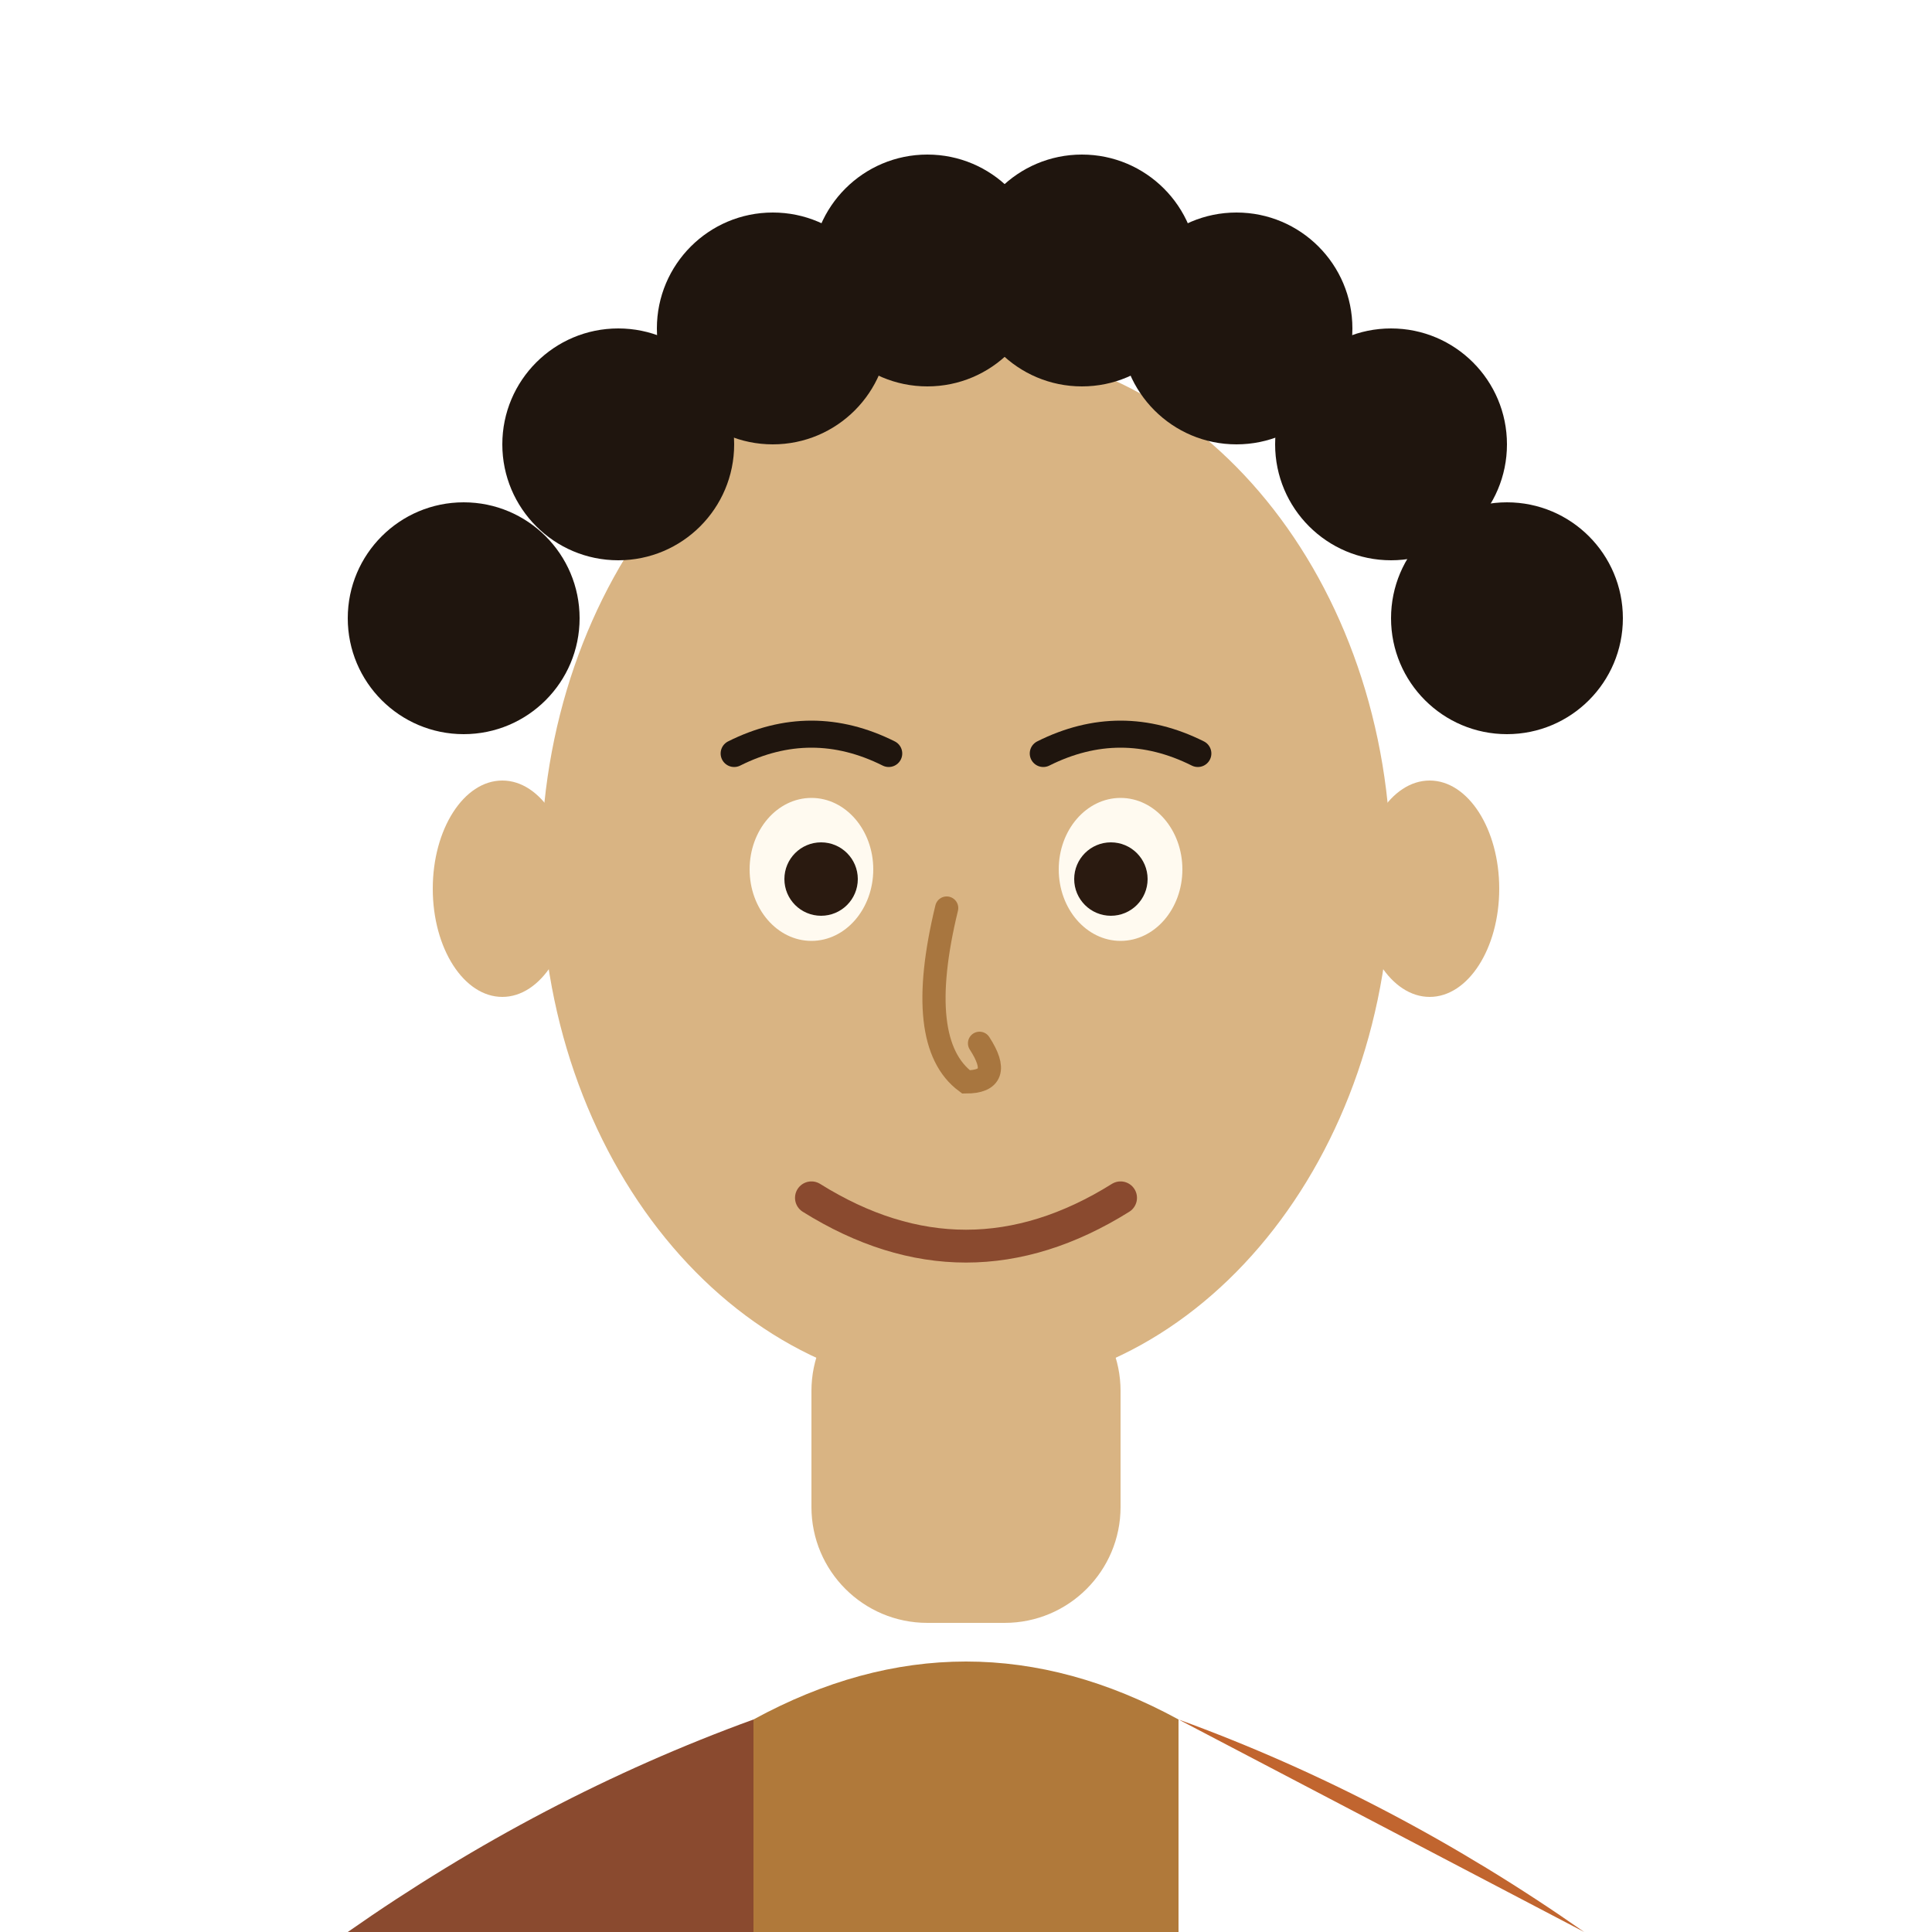
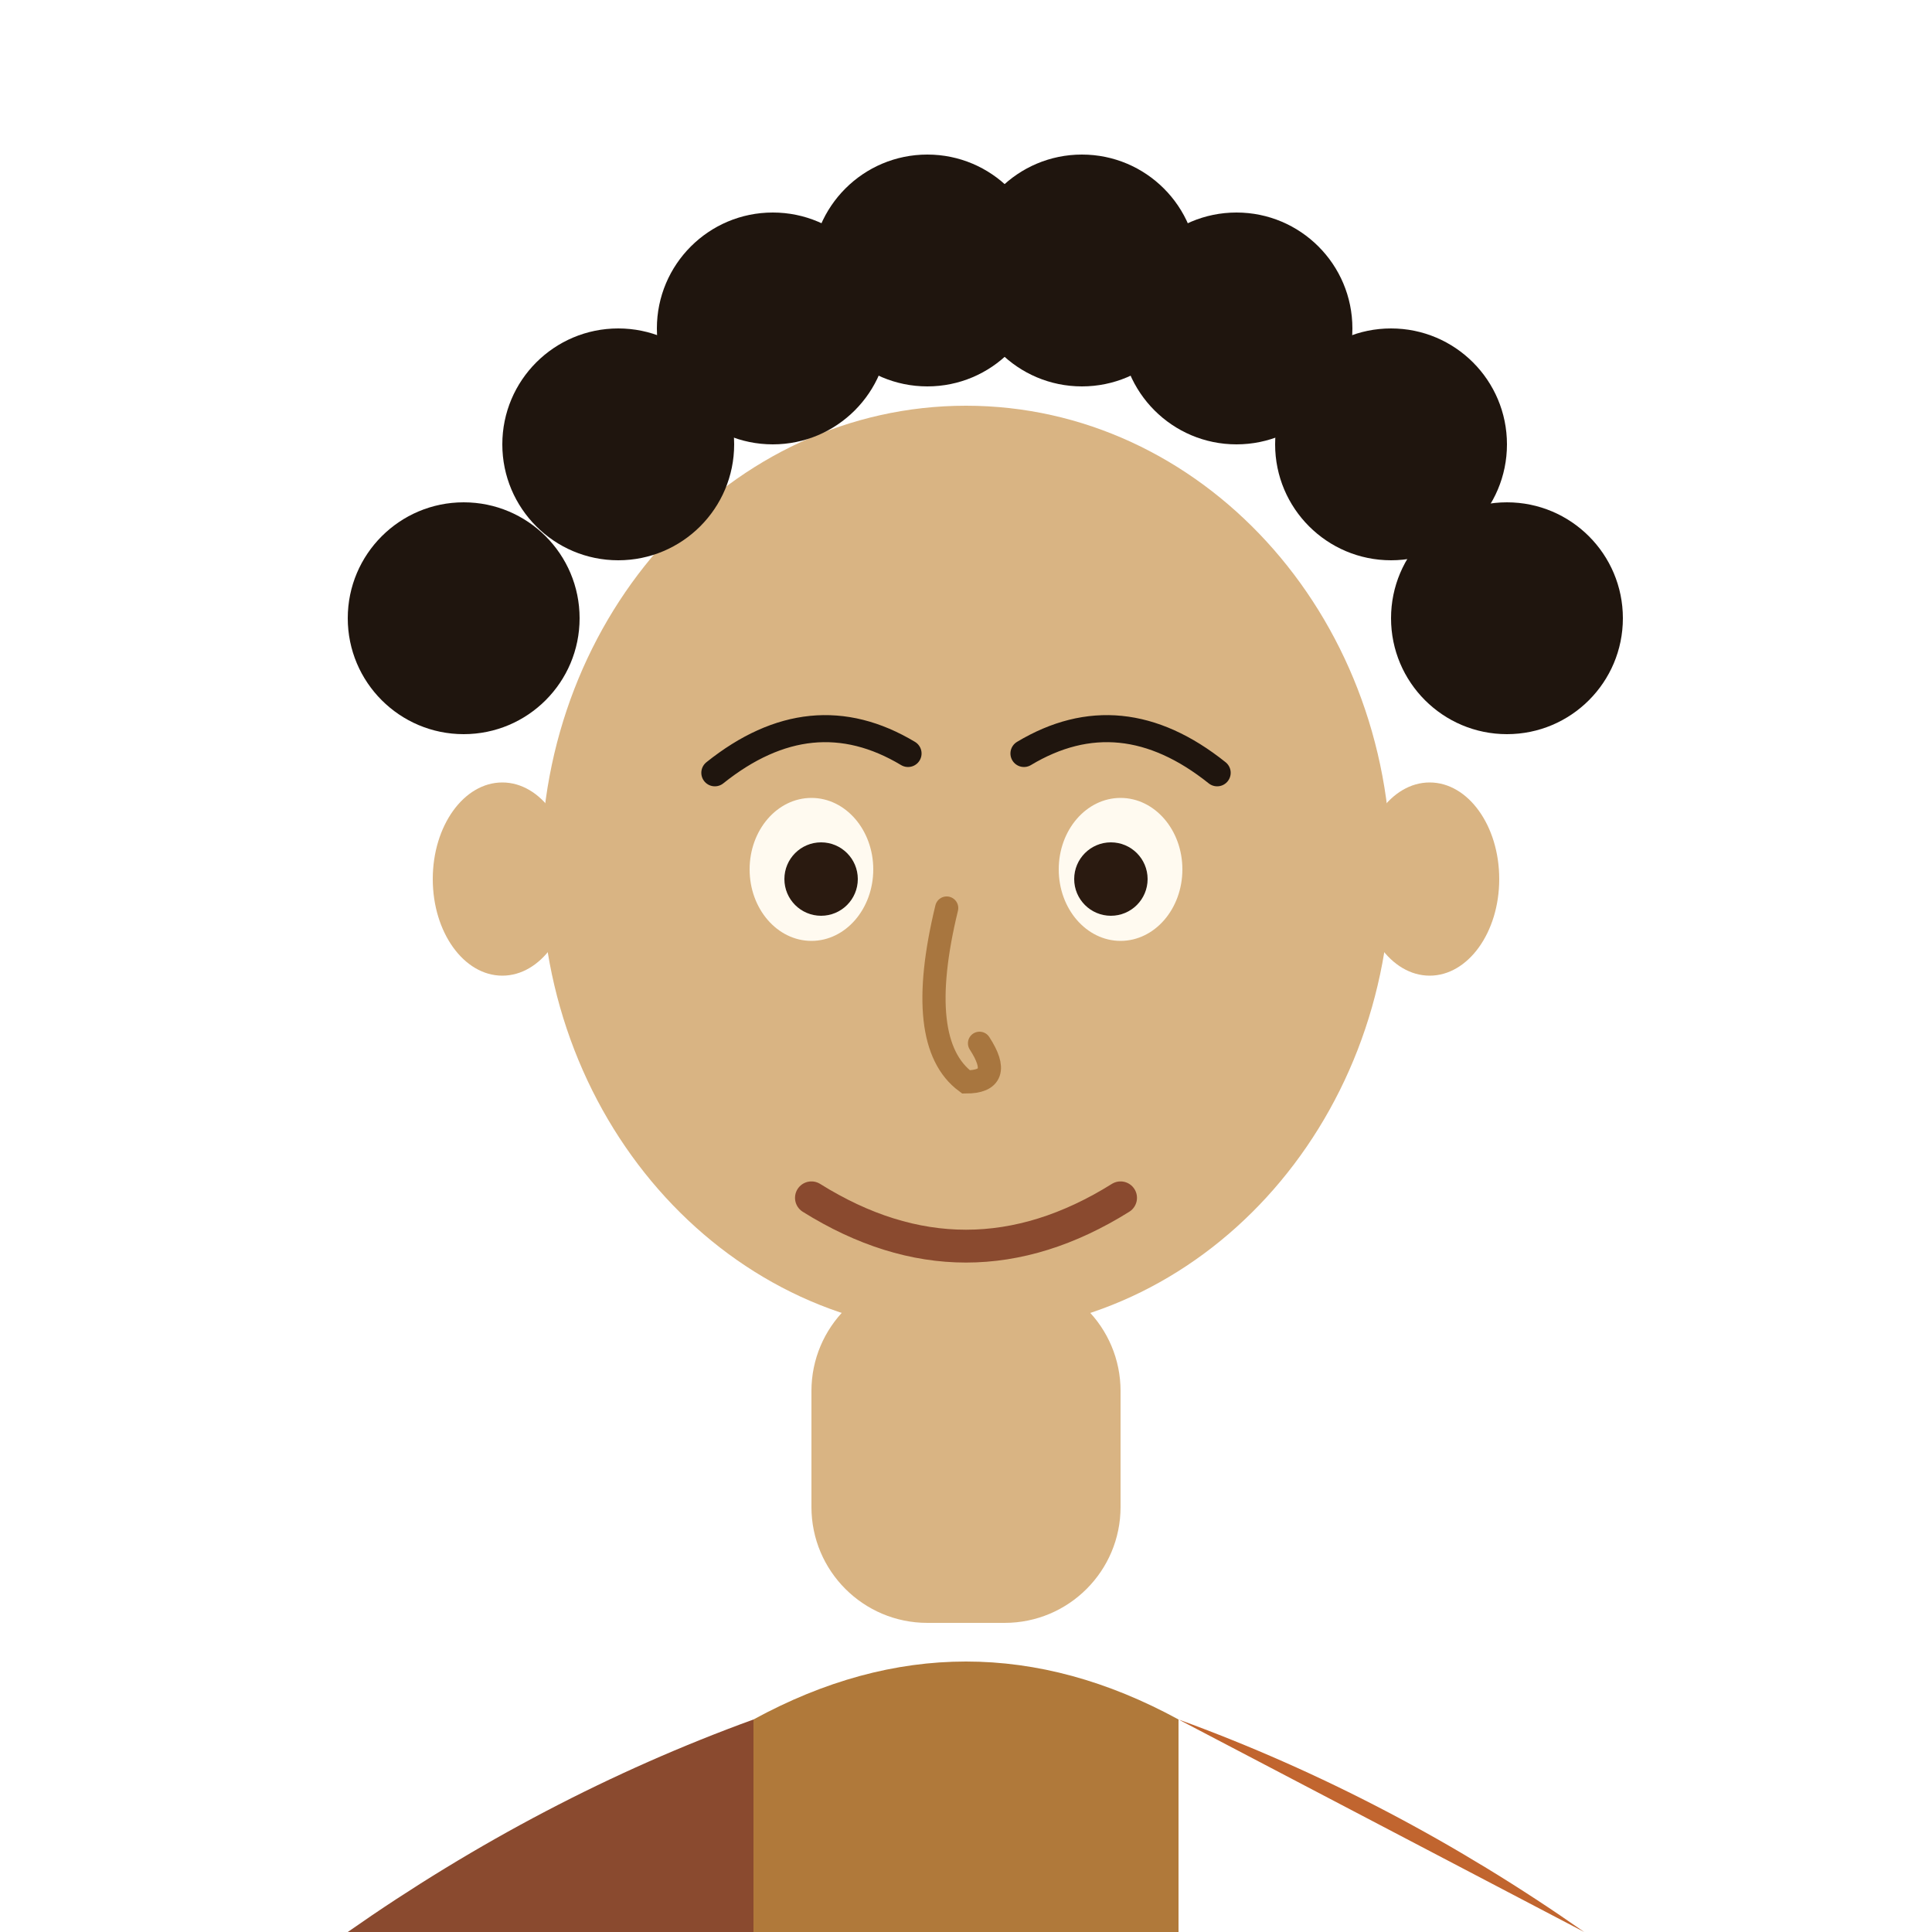
<svg xmlns="http://www.w3.org/2000/svg" viewBox="0 0 100 100">
  <path d="M18 100 Q28 93 39 89 L39 100 Z" fill="#8a4a2f" />
  <path d="M39 89 Q50 83 61 89 L61 100 L39 100 Z" fill="#b0793a" />
  <path d="M61 89 Q72 93 82 100 Z" fill="#c1652f" />
  <rect x="42" y="66" width="16" height="18" rx="6" fill="#d9b483" />
-   <ellipse cx="50" cy="45" rx="22" ry="27" fill="#d9b483" />
-   <ellipse cx="26" cy="46" rx="3.6" ry="5.6" fill="#d9b483" />
-   <ellipse cx="74" cy="46" rx="3.6" ry="5.6" fill="#d9b483" />
+   <ellipse cx="50" cy="45" rx="22" ry="24" fill="#d9b483" />
+   <ellipse cx="26" cy="45.5" rx="3.6" ry="5" fill="#d9b483" />
+   <ellipse cx="74" cy="45.5" rx="3.6" ry="5" fill="#d9b483" />
  <circle cx="24" cy="32" r="6" fill="#1f150e" />
  <circle cx="32" cy="23" r="6" fill="#1f150e" />
  <circle cx="40" cy="17" r="6" fill="#1f150e" />
  <circle cx="48" cy="14" r="6" fill="#1f150e" />
  <circle cx="56" cy="14" r="6" fill="#1f150e" />
  <circle cx="64" cy="17" r="6" fill="#1f150e" />
  <circle cx="72" cy="23" r="6" fill="#1f150e" />
  <circle cx="78" cy="32" r="6" fill="#1f150e" />
-   <path d="M38 39 Q42 37 46 39" stroke="#1f150e" stroke-width="1.4" fill="none" stroke-linecap="round" />
-   <path d="M54 39 Q58 37 62 39" stroke="#1f150e" stroke-width="1.4" fill="none" stroke-linecap="round" />
+   <path d="M37 40 Q42 36 47 39" stroke="#1f150e" stroke-width="1.4" fill="none" stroke-linecap="round" />
+   <path d="M53 39 Q58 36 63 40" stroke="#1f150e" stroke-width="1.4" fill="none" stroke-linecap="round" />
  <ellipse cx="42" cy="45" rx="3.2" ry="3.7" fill="#fffaf0" />
  <circle cx="42.5" cy="45.5" r="1.9" fill="#2a1a10" />
  <ellipse cx="58" cy="45" rx="3.2" ry="3.7" fill="#fffaf0" />
  <circle cx="57.5" cy="45.5" r="1.9" fill="#2a1a10" />
  <path d="M49 47 Q47.3 54 50 56 Q52 56 50.7 54" stroke="#a8763f" stroke-width="1.2" fill="none" stroke-linecap="round" />
  <path d="M42 62 Q50 67 58 62" stroke="#8a4a2f" stroke-width="1.7" fill="none" stroke-linecap="round" />
</svg>
